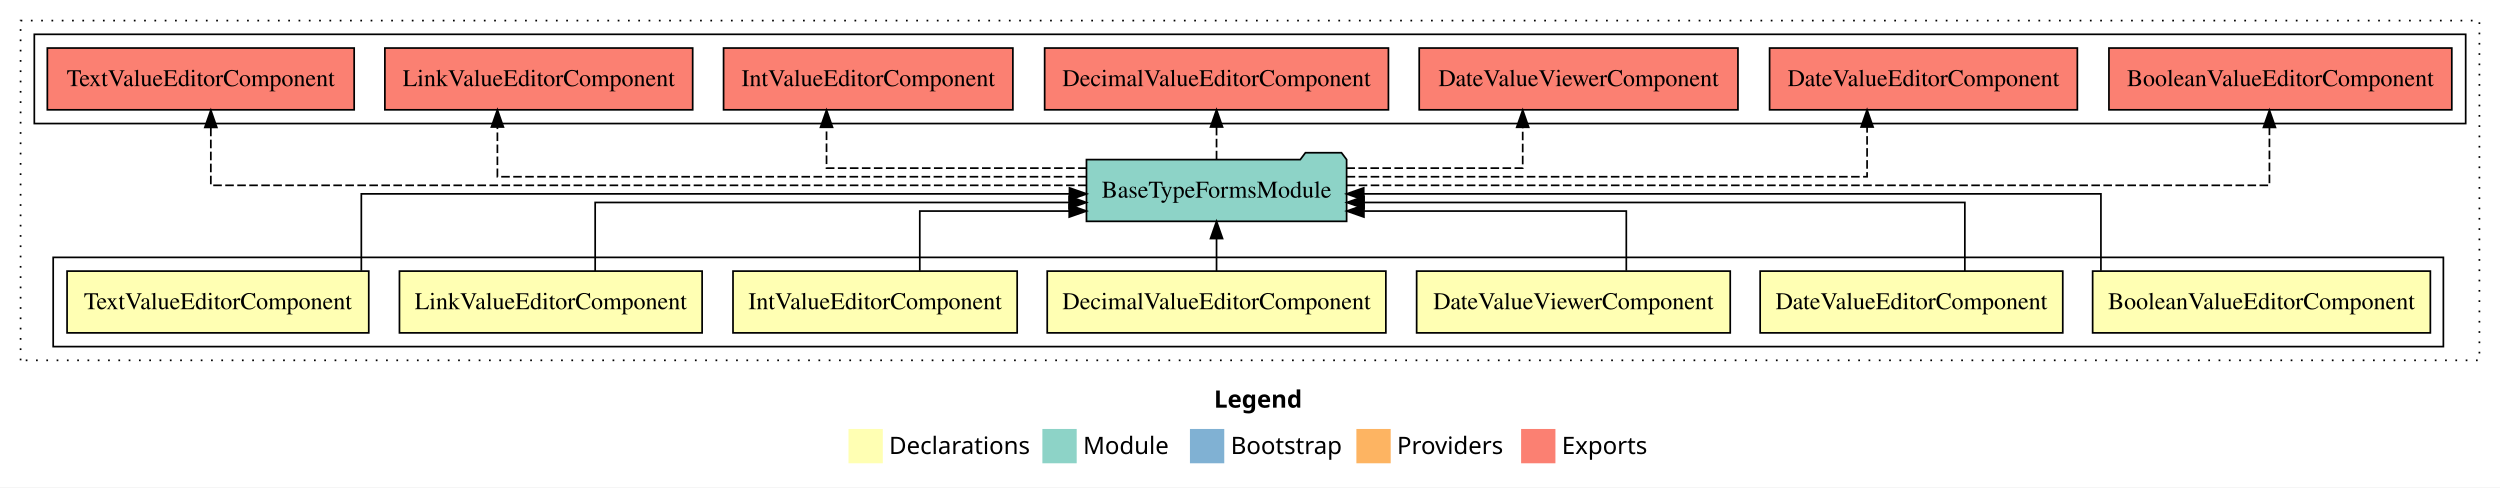
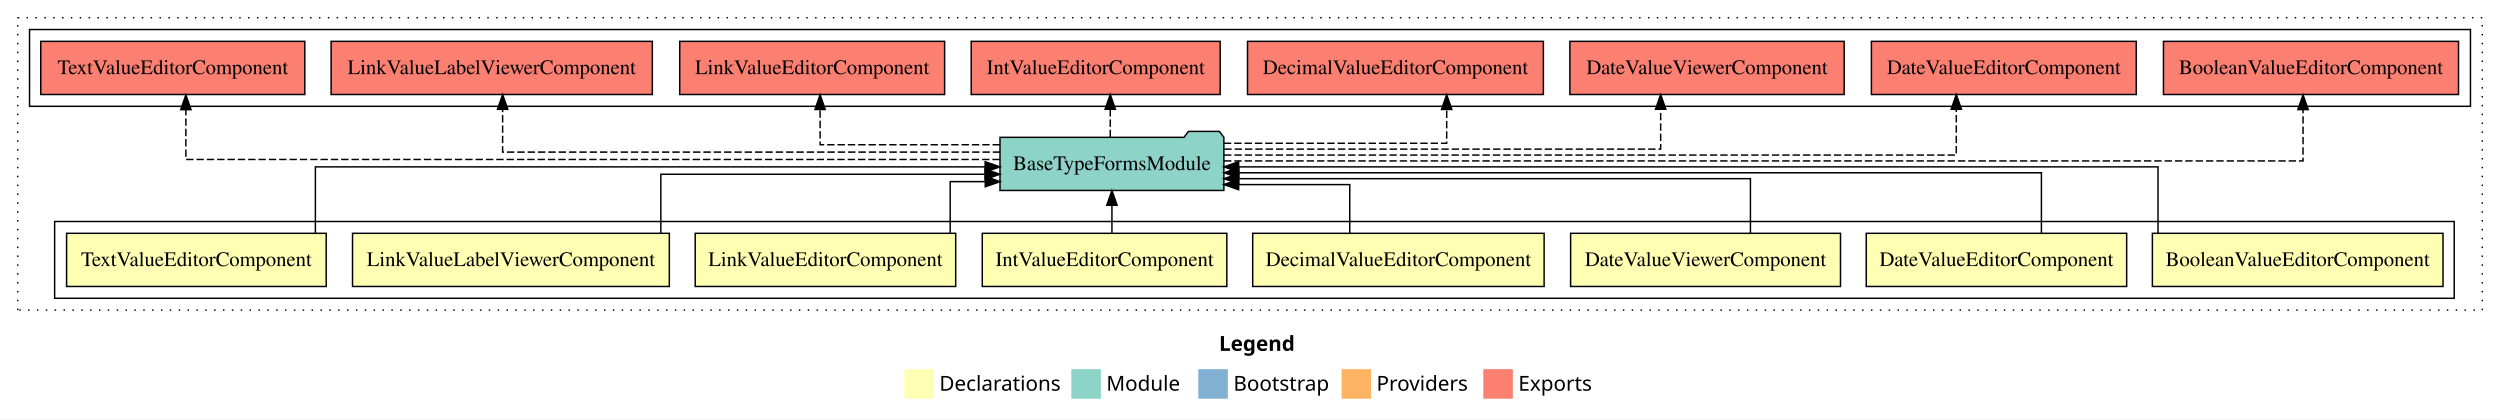
- <svg xmlns="http://www.w3.org/2000/svg" width="1457pt" height="284pt" viewBox="0.00 0.00 1457.00 284.00">
+ <svg xmlns="http://www.w3.org/2000/svg" width="1693pt" height="284pt" viewBox="0.00 0.00 1693.00 284.00">
  <g id="graph0" class="graph" transform="scale(1 1) rotate(0) translate(4 280)">
-     <polygon fill="#ffffff" stroke="transparent" points="-4,4 -4,-280 1453,-280 1453,4 -4,4" />
-     <text text-anchor="start" x="703.509" y="-42.4" font-family="sans-serif" font-weight="bold" font-size="14.00" fill="#000000">Legend</text>
-     <polygon fill="#ffffb3" stroke="transparent" points="490.5,-10 490.5,-30 510.5,-30 510.5,-10 490.5,-10" />
-     <text text-anchor="start" x="514.129" y="-15.4" font-family="sans-serif" font-size="14.00" fill="#000000">  Declarations</text>
-     <polygon fill="#8dd3c7" stroke="transparent" points="603.5,-10 603.5,-30 623.5,-30 623.5,-10 603.5,-10" />
-     <text text-anchor="start" x="627.225" y="-15.4" font-family="sans-serif" font-size="14.00" fill="#000000">  Module</text>
-     <polygon fill="#80b1d3" stroke="transparent" points="689.5,-10 689.5,-30 709.5,-30 709.5,-10 689.5,-10" />
-     <text text-anchor="start" x="713.281" y="-15.4" font-family="sans-serif" font-size="14.00" fill="#000000">  Bootstrap</text>
-     <polygon fill="#fdb462" stroke="transparent" points="786.5,-10 786.5,-30 806.5,-30 806.5,-10 786.5,-10" />
-     <text text-anchor="start" x="810.173" y="-15.4" font-family="sans-serif" font-size="14.00" fill="#000000">  Providers</text>
-     <polygon fill="#fb8072" stroke="transparent" points="882.5,-10 882.5,-30 902.5,-30 902.5,-10 882.5,-10" />
-     <text text-anchor="start" x="906.226" y="-15.4" font-family="sans-serif" font-size="14.00" fill="#000000">  Exports</text>
+     <polygon fill="#ffffff" stroke="transparent" points="-4,4 -4,-280 1689,-280 1689,4 -4,4" />
+     <text text-anchor="start" x="821.509" y="-42.4" font-family="sans-serif" font-weight="bold" font-size="14.00" fill="#000000">Legend</text>
+     <polygon fill="#ffffb3" stroke="transparent" points="608.5,-10 608.5,-30 628.5,-30 628.5,-10 608.5,-10" />
+     <text text-anchor="start" x="632.129" y="-15.4" font-family="sans-serif" font-size="14.00" fill="#000000">  Declarations</text>
+     <polygon fill="#8dd3c7" stroke="transparent" points="721.5,-10 721.5,-30 741.5,-30 741.5,-10 721.5,-10" />
+     <text text-anchor="start" x="745.225" y="-15.4" font-family="sans-serif" font-size="14.00" fill="#000000">  Module</text>
+     <polygon fill="#80b1d3" stroke="transparent" points="807.5,-10 807.5,-30 827.5,-30 827.5,-10 807.5,-10" />
+     <text text-anchor="start" x="831.281" y="-15.4" font-family="sans-serif" font-size="14.00" fill="#000000">  Bootstrap</text>
+     <polygon fill="#fdb462" stroke="transparent" points="904.5,-10 904.5,-30 924.5,-30 924.5,-10 904.5,-10" />
+     <text text-anchor="start" x="928.173" y="-15.4" font-family="sans-serif" font-size="14.00" fill="#000000">  Providers</text>
+     <polygon fill="#fb8072" stroke="transparent" points="1000.5,-10 1000.5,-30 1020.5,-30 1020.5,-10 1000.5,-10" />
+     <text text-anchor="start" x="1024.226" y="-15.4" font-family="sans-serif" font-size="14.00" fill="#000000">  Exports</text>
    <g id="clust1" class="cluster">
-       <polygon fill="none" stroke="#000000" stroke-dasharray="1,5" points="8,-70 8,-268 1441,-268 1441,-70 8,-70" />
+       <polygon fill="none" stroke="#000000" stroke-dasharray="1,5" points="8,-70 8,-268 1677,-268 1677,-70 8,-70" />
    </g>
    <g id="clust2" class="cluster">
-       <polygon fill="none" stroke="#000000" points="27,-78 27,-130 1420,-130 1420,-78 27,-78" />
+       <polygon fill="none" stroke="#000000" points="33,-78 33,-130 1658,-130 1658,-78 33,-78" />
    </g>
-     <g id="clust11" class="cluster">
-       <polygon fill="none" stroke="#000000" points="16,-208 16,-260 1433,-260 1433,-208 16,-208" />
+     <g id="clust12" class="cluster">
+       <polygon fill="none" stroke="#000000" points="16,-208 16,-260 1669,-260 1669,-208 16,-208" />
    </g>
    <g id="node1" class="node">
-       <polygon fill="#ffffb3" stroke="#000000" points="1412.41,-122 1215.59,-122 1215.59,-86 1412.41,-86 1412.41,-122" />
-       <text text-anchor="middle" x="1314" y="-99.8" font-family="Times,serif" font-size="14.00" fill="#000000">BooleanValueEditorComponent</text>
+       <polygon fill="#ffffb3" stroke="#000000" points="1650.41,-122 1453.59,-122 1453.59,-86 1650.41,-86 1650.41,-122" />
+       <text text-anchor="middle" x="1552" y="-99.8" font-family="Times,serif" font-size="14.00" fill="#000000">BooleanValueEditorComponent</text>
+     </g>
+     <g id="node9" class="node">
+       <polygon fill="#8dd3c7" stroke="#000000" points="824.806,-187 821.806,-191 800.806,-191 797.806,-187 673.194,-187 673.194,-151 824.806,-151 824.806,-187" />
+       <text text-anchor="middle" x="749" y="-164.8" font-family="Times,serif" font-size="14.00" fill="#000000">BaseTypeFormsModule</text>
+     </g>
+     <g id="edge1" class="edge">
+       <path fill="none" stroke="#000000" d="M1457.42,-122.222C1457.42,-140.828 1457.42,-167 1457.42,-167 1457.42,-167 834.813,-167 834.813,-167" />
+       <polygon fill="#000000" stroke="#000000" points="834.813,-163.5 824.813,-167 834.813,-170.5 834.813,-163.5" />
+     </g>
+     <g id="node2" class="node">
+       <polygon fill="#ffffb3" stroke="#000000" points="1436.18,-122 1259.82,-122 1259.82,-86 1436.18,-86 1436.18,-122" />
+       <text text-anchor="middle" x="1348" y="-99.8" font-family="Times,serif" font-size="14.00" fill="#000000">DateValueEditorComponent</text>
+     </g>
+     <g id="edge2" class="edge">
+       <path fill="none" stroke="#000000" d="M1378.447,-122.022C1378.447,-139.373 1378.447,-163 1378.447,-163 1378.447,-163 834.926,-163 834.926,-163" />
+       <polygon fill="#000000" stroke="#000000" points="834.926,-159.5 824.926,-163 834.926,-166.5 834.926,-159.5" />
+     </g>
+     <g id="node3" class="node">
+       <polygon fill="#ffffb3" stroke="#000000" points="1242.379,-122 1059.621,-122 1059.621,-86 1242.379,-86 1242.379,-122" />
+       <text text-anchor="middle" x="1151" y="-99.8" font-family="Times,serif" font-size="14.00" fill="#000000">DateValueViewerComponent</text>
+     </g>
+     <g id="edge3" class="edge">
+       <path fill="none" stroke="#000000" d="M1181.397,-122.009C1181.397,-138.049 1181.397,-159 1181.397,-159 1181.397,-159 834.812,-159 834.812,-159" />
+       <polygon fill="#000000" stroke="#000000" points="834.813,-155.5 824.812,-159 834.812,-162.5 834.813,-155.5" />
+     </g>
+     <g id="node4" class="node">
+       <polygon fill="#ffffb3" stroke="#000000" points="1041.676,-122 844.324,-122 844.324,-86 1041.676,-86 1041.676,-122" />
+       <text text-anchor="middle" x="943" y="-99.8" font-family="Times,serif" font-size="14.00" fill="#000000">DecimalValueEditorComponent</text>
+     </g>
+     <g id="edge4" class="edge">
+       <path fill="none" stroke="#000000" d="M910.054,-122.124C910.054,-136.783 910.054,-155 910.054,-155 910.054,-155 834.811,-155 834.811,-155" />
+       <polygon fill="#000000" stroke="#000000" points="834.811,-151.5 824.811,-155 834.811,-158.5 834.811,-151.5" />
+     </g>
+     <g id="node5" class="node">
+       <polygon fill="#ffffb3" stroke="#000000" points="826.805,-122 661.195,-122 661.195,-86 826.805,-86 826.805,-122" />
+       <text text-anchor="middle" x="744" y="-99.8" font-family="Times,serif" font-size="14.00" fill="#000000">IntValueEditorComponent</text>
+     </g>
+     <g id="edge5" class="edge">
+       <path fill="none" stroke="#000000" d="M749,-122.106C749,-122.106 749,-140.991 749,-140.991" />
+       <polygon fill="#000000" stroke="#000000" points="745.5,-140.991 749,-150.991 752.5,-140.991 745.5,-140.991" />
+     </g>
+     <g id="node6" class="node">
+       <polygon fill="#ffffb3" stroke="#000000" points="643.197,-122 466.803,-122 466.803,-86 643.197,-86 643.197,-122" />
+       <text text-anchor="middle" x="555" y="-99.8" font-family="Times,serif" font-size="14.00" fill="#000000">LinkValueEditorComponent</text>
+     </g>
+     <g id="edge6" class="edge">
+       <path fill="none" stroke="#000000" d="M639.473,-122.24C639.473,-137.571 639.473,-157 639.473,-157 639.473,-157 663.229,-157 663.229,-157" />
+       <polygon fill="#000000" stroke="#000000" points="663.229,-160.5 673.229,-157 663.229,-153.5 663.229,-160.5" />
+     </g>
+     <g id="node7" class="node">
+       <polygon fill="#ffffb3" stroke="#000000" points="449.268,-122 234.732,-122 234.732,-86 449.268,-86 449.268,-122" />
+       <text text-anchor="middle" x="342" y="-99.8" font-family="Times,serif" font-size="14.00" fill="#000000">LinkValueLabelViewerComponent</text>
+     </g>
+     <g id="edge7" class="edge">
+       <path fill="none" stroke="#000000" d="M443.509,-122.034C443.509,-139.06 443.509,-162 443.509,-162 443.509,-162 663.093,-162 663.093,-162" />
+       <polygon fill="#000000" stroke="#000000" points="663.093,-165.5 673.093,-162 663.093,-158.5 663.093,-165.5" />
    </g>
    <g id="node8" class="node">
-       <polygon fill="#8dd3c7" stroke="#000000" points="780.806,-187 777.806,-191 756.806,-191 753.806,-187 629.194,-187 629.194,-151 780.806,-151 780.806,-187" />
-       <text text-anchor="middle" x="705" y="-164.8" font-family="Times,serif" font-size="14.00" fill="#000000">BaseTypeFormsModule</text>
-     </g>
-     <g id="edge1" class="edge">
-       <path fill="none" stroke="#000000" d="M1220.42,-122.222C1220.42,-140.828 1220.42,-167 1220.42,-167 1220.42,-167 790.775,-167 790.775,-167" />
-       <polygon fill="#000000" stroke="#000000" points="790.775,-163.5 780.775,-167 790.775,-170.5 790.775,-163.5" />
-     </g>
-     <g id="node2" class="node">
-       <polygon fill="#ffffb3" stroke="#000000" points="1198.18,-122 1021.82,-122 1021.82,-86 1198.18,-86 1198.18,-122" />
-       <text text-anchor="middle" x="1110" y="-99.8" font-family="Times,serif" font-size="14.00" fill="#000000">DateValueEditorComponent</text>
-     </g>
-     <g id="edge2" class="edge">
-       <path fill="none" stroke="#000000" d="M1141.113,-122.034C1141.113,-139.06 1141.113,-162 1141.113,-162 1141.113,-162 790.965,-162 790.965,-162" />
-       <polygon fill="#000000" stroke="#000000" points="790.965,-158.5 780.965,-162 790.965,-165.5 790.965,-158.5" />
-     </g>
-     <g id="node3" class="node">
-       <polygon fill="#ffffb3" stroke="#000000" points="1004.379,-122 821.621,-122 821.621,-86 1004.379,-86 1004.379,-122" />
-       <text text-anchor="middle" x="913" y="-99.8" font-family="Times,serif" font-size="14.00" fill="#000000">DateValueViewerComponent</text>
-     </g>
-     <g id="edge3" class="edge">
-       <path fill="none" stroke="#000000" d="M943.813,-122.24C943.813,-137.571 943.813,-157 943.813,-157 943.813,-157 790.89,-157 790.89,-157" />
-       <polygon fill="#000000" stroke="#000000" points="790.89,-153.5 780.89,-157 790.89,-160.5 790.89,-153.5" />
-     </g>
-     <g id="node4" class="node">
-       <polygon fill="#ffffb3" stroke="#000000" points="803.676,-122 606.324,-122 606.324,-86 803.676,-86 803.676,-122" />
-       <text text-anchor="middle" x="705" y="-99.8" font-family="Times,serif" font-size="14.00" fill="#000000">DecimalValueEditorComponent</text>
-     </g>
-     <g id="edge4" class="edge">
-       <path fill="none" stroke="#000000" d="M705,-122.106C705,-122.106 705,-140.991 705,-140.991" />
-       <polygon fill="#000000" stroke="#000000" points="701.5,-140.991 705,-150.991 708.5,-140.991 701.5,-140.991" />
-     </g>
-     <g id="node5" class="node">
-       <polygon fill="#ffffb3" stroke="#000000" points="588.805,-122 423.195,-122 423.195,-86 588.805,-86 588.805,-122" />
-       <text text-anchor="middle" x="506" y="-99.8" font-family="Times,serif" font-size="14.00" fill="#000000">IntValueEditorComponent</text>
-     </g>
-     <g id="edge5" class="edge">
-       <path fill="none" stroke="#000000" d="M532.051,-122.24C532.051,-137.571 532.051,-157 532.051,-157 532.051,-157 619.142,-157 619.142,-157" />
-       <polygon fill="#000000" stroke="#000000" points="619.142,-160.5 629.142,-157 619.142,-153.5 619.142,-160.5" />
-     </g>
-     <g id="node6" class="node">
-       <polygon fill="#ffffb3" stroke="#000000" points="405.197,-122 228.804,-122 228.804,-86 405.197,-86 405.197,-122" />
-       <text text-anchor="middle" x="317" y="-99.8" font-family="Times,serif" font-size="14.00" fill="#000000">LinkValueEditorComponent</text>
-     </g>
-     <g id="edge6" class="edge">
-       <path fill="none" stroke="#000000" d="M342.866,-122.034C342.866,-139.06 342.866,-162 342.866,-162 342.866,-162 619.085,-162 619.085,-162" />
-       <polygon fill="#000000" stroke="#000000" points="619.085,-165.5 629.085,-162 619.085,-158.5 619.085,-165.5" />
-     </g>
-     <g id="node7" class="node">
-       <polygon fill="#ffffb3" stroke="#000000" points="210.911,-122 35.089,-122 35.089,-86 210.911,-86 210.911,-122" />
-       <text text-anchor="middle" x="123" y="-99.8" font-family="Times,serif" font-size="14.00" fill="#000000">TextValueEditorComponent</text>
-     </g>
-     <g id="edge7" class="edge">
-       <path fill="none" stroke="#000000" d="M206.581,-122.222C206.581,-140.828 206.581,-167 206.581,-167 206.581,-167 619.301,-167 619.301,-167" />
-       <polygon fill="#000000" stroke="#000000" points="619.301,-170.5 629.301,-167 619.301,-163.5 619.301,-170.5" />
-     </g>
-     <g id="node9" class="node">
-       <polygon fill="#fb8072" stroke="#000000" points="1424.91,-252 1225.09,-252 1225.09,-216 1424.91,-216 1424.91,-252" />
-       <text text-anchor="middle" x="1325" y="-229.8" font-family="Times,serif" font-size="14.00" fill="#000000">BooleanValueEditorComponent </text>
+       <polygon fill="#ffffb3" stroke="#000000" points="216.911,-122 41.089,-122 41.089,-86 216.911,-86 216.911,-122" />
+       <text text-anchor="middle" x="129" y="-99.8" font-family="Times,serif" font-size="14.00" fill="#000000">TextValueEditorComponent</text>
    </g>
    <g id="edge8" class="edge">
-       <path fill="none" stroke="#000000" stroke-dasharray="5,2" d="M780.858,-172C945.034,-172 1318.625,-172 1318.625,-172 1318.625,-172 1318.625,-205.733 1318.625,-205.733" />
-       <polygon fill="#000000" stroke="#000000" points="1315.125,-205.733 1318.625,-215.733 1322.125,-205.733 1315.125,-205.733" />
+       <path fill="none" stroke="#000000" d="M209.581,-122.222C209.581,-140.828 209.581,-167 209.581,-167 209.581,-167 663.143,-167 663.143,-167" />
+       <polygon fill="#000000" stroke="#000000" points="663.144,-170.5 673.143,-167 663.143,-163.5 663.144,-170.5" />
    </g>
    <g id="node10" class="node">
-       <polygon fill="#fb8072" stroke="#000000" points="1206.68,-252 1027.32,-252 1027.32,-216 1206.68,-216 1206.68,-252" />
-       <text text-anchor="middle" x="1117" y="-229.8" font-family="Times,serif" font-size="14.00" fill="#000000">DateValueEditorComponent </text>
+       <polygon fill="#fb8072" stroke="#000000" points="1660.91,-252 1461.09,-252 1461.09,-216 1660.91,-216 1660.91,-252" />
+       <text text-anchor="middle" x="1561" y="-229.8" font-family="Times,serif" font-size="14.00" fill="#000000">BooleanValueEditorComponent </text>
    </g>
    <g id="edge9" class="edge">
-       <path fill="none" stroke="#000000" stroke-dasharray="5,2" d="M780.813,-177C891.455,-177 1084.137,-177 1084.137,-177 1084.137,-177 1084.137,-205.965 1084.137,-205.965" />
-       <polygon fill="#000000" stroke="#000000" points="1080.637,-205.965 1084.137,-215.965 1087.637,-205.965 1080.637,-205.965" />
+       <path fill="none" stroke="#000000" stroke-dasharray="5,2" d="M824.885,-171C1025.684,-171 1555.625,-171 1555.625,-171 1555.625,-171 1555.625,-205.778 1555.625,-205.778" />
+       <polygon fill="#000000" stroke="#000000" points="1552.125,-205.778 1555.625,-215.778 1559.125,-205.778 1552.125,-205.778" />
    </g>
    <g id="node11" class="node">
-       <polygon fill="#fb8072" stroke="#000000" points="1008.879,-252 823.121,-252 823.121,-216 1008.879,-216 1008.879,-252" />
-       <text text-anchor="middle" x="916" y="-229.8" font-family="Times,serif" font-size="14.00" fill="#000000">DateValueViewerComponent </text>
+       <polygon fill="#fb8072" stroke="#000000" points="1442.68,-252 1263.32,-252 1263.32,-216 1442.68,-216 1442.68,-252" />
+       <text text-anchor="middle" x="1353" y="-229.8" font-family="Times,serif" font-size="14.00" fill="#000000">DateValueEditorComponent </text>
    </g>
    <g id="edge10" class="edge">
-       <path fill="none" stroke="#000000" stroke-dasharray="5,2" d="M780.673,-182C829.306,-182 883.437,-182 883.437,-182 883.437,-182 883.437,-205.813 883.437,-205.813" />
-       <polygon fill="#000000" stroke="#000000" points="879.937,-205.813 883.437,-215.813 886.937,-205.813 879.937,-205.813" />
+       <path fill="none" stroke="#000000" stroke-dasharray="5,2" d="M824.931,-175C980.473,-175 1320.803,-175 1320.803,-175 1320.803,-175 1320.803,-205.977 1320.803,-205.977" />
+       <polygon fill="#000000" stroke="#000000" points="1317.303,-205.977 1320.803,-215.977 1324.303,-205.977 1317.303,-205.977" />
    </g>
    <g id="node12" class="node">
-       <polygon fill="#fb8072" stroke="#000000" points="805.176,-252 604.824,-252 604.824,-216 805.176,-216 805.176,-252" />
-       <text text-anchor="middle" x="705" y="-229.8" font-family="Times,serif" font-size="14.00" fill="#000000">DecimalValueEditorComponent </text>
+       <polygon fill="#fb8072" stroke="#000000" points="1244.879,-252 1059.121,-252 1059.121,-216 1244.879,-216 1244.879,-252" />
+       <text text-anchor="middle" x="1152" y="-229.8" font-family="Times,serif" font-size="14.00" fill="#000000">DateValueViewerComponent </text>
    </g>
    <g id="edge11" class="edge">
-       <path fill="none" stroke="#000000" stroke-dasharray="5,2" d="M705,-187.106C705,-187.106 705,-205.991 705,-205.991" />
-       <polygon fill="#000000" stroke="#000000" points="701.5,-205.991 705,-215.991 708.5,-205.991 701.5,-205.991" />
+       <path fill="none" stroke="#000000" stroke-dasharray="5,2" d="M825.096,-179C933.814,-179 1120.603,-179 1120.603,-179 1120.603,-179 1120.603,-205.991 1120.603,-205.991" />
+       <polygon fill="#000000" stroke="#000000" points="1117.104,-205.991 1120.603,-215.991 1124.104,-205.991 1117.104,-205.991" />
    </g>
    <g id="node13" class="node">
-       <polygon fill="#fb8072" stroke="#000000" points="586.304,-252 417.695,-252 417.695,-216 586.304,-216 586.304,-252" />
-       <text text-anchor="middle" x="502" y="-229.8" font-family="Times,serif" font-size="14.00" fill="#000000">IntValueEditorComponent </text>
+       <polygon fill="#fb8072" stroke="#000000" points="1041.176,-252 840.824,-252 840.824,-216 1041.176,-216 1041.176,-252" />
+       <text text-anchor="middle" x="941" y="-229.8" font-family="Times,serif" font-size="14.00" fill="#000000">DecimalValueEditorComponent </text>
    </g>
    <g id="edge12" class="edge">
-       <path fill="none" stroke="#000000" stroke-dasharray="5,2" d="M629.312,-182C563.19,-182 477.699,-182 477.699,-182 477.699,-182 477.699,-205.813 477.699,-205.813" />
-       <polygon fill="#000000" stroke="#000000" points="474.199,-205.813 477.699,-215.813 481.199,-205.813 474.199,-205.813" />
+       <path fill="none" stroke="#000000" stroke-dasharray="5,2" d="M824.802,-183C890.704,-183 975.696,-183 975.696,-183 975.696,-183 975.696,-205.876 975.696,-205.876" />
+       <polygon fill="#000000" stroke="#000000" points="972.196,-205.876 975.696,-215.876 979.196,-205.876 972.196,-205.876" />
    </g>
    <g id="node14" class="node">
-       <polygon fill="#fb8072" stroke="#000000" points="399.697,-252 220.303,-252 220.303,-216 399.697,-216 399.697,-252" />
-       <text text-anchor="middle" x="310" y="-229.8" font-family="Times,serif" font-size="14.00" fill="#000000">LinkValueEditorComponent </text>
+       <polygon fill="#fb8072" stroke="#000000" points="822.304,-252 653.696,-252 653.696,-216 822.304,-216 822.304,-252" />
+       <text text-anchor="middle" x="738" y="-229.8" font-family="Times,serif" font-size="14.00" fill="#000000">IntValueEditorComponent </text>
    </g>
    <g id="edge13" class="edge">
-       <path fill="none" stroke="#000000" stroke-dasharray="5,2" d="M629.101,-177C508.324,-177 285.884,-177 285.884,-177 285.884,-177 285.884,-205.965 285.884,-205.965" />
-       <polygon fill="#000000" stroke="#000000" points="282.384,-205.965 285.884,-215.965 289.384,-205.965 282.384,-205.965" />
+       <path fill="none" stroke="#000000" stroke-dasharray="5,2" d="M747.875,-187.106C747.875,-187.106 747.875,-205.991 747.875,-205.991" />
+       <polygon fill="#000000" stroke="#000000" points="744.375,-205.991 747.875,-215.991 751.375,-205.991 744.375,-205.991" />
    </g>
    <g id="node15" class="node">
+       <polygon fill="#fb8072" stroke="#000000" points="635.697,-252 456.303,-252 456.303,-216 635.697,-216 635.697,-252" />
+       <text text-anchor="middle" x="546" y="-229.8" font-family="Times,serif" font-size="14.00" fill="#000000">LinkValueEditorComponent </text>
+     </g>
+     <g id="edge14" class="edge">
+       <path fill="none" stroke="#000000" stroke-dasharray="5,2" d="M673.158,-182C617.427,-182 551.375,-182 551.375,-182 551.375,-182 551.375,-205.813 551.375,-205.813" />
+       <polygon fill="#000000" stroke="#000000" points="547.875,-205.813 551.375,-215.813 554.875,-205.813 547.875,-205.813" />
+     </g>
+     <g id="node16" class="node">
+       <polygon fill="#fb8072" stroke="#000000" points="437.768,-252 220.232,-252 220.232,-216 437.768,-216 437.768,-252" />
+       <text text-anchor="middle" x="329" y="-229.8" font-family="Times,serif" font-size="14.00" fill="#000000">LinkValueLabelViewerComponent </text>
+     </g>
+     <g id="edge15" class="edge">
+       <path fill="none" stroke="#000000" stroke-dasharray="5,2" d="M673.318,-177C554.197,-177 336.375,-177 336.375,-177 336.375,-177 336.375,-205.965 336.375,-205.965" />
+       <polygon fill="#000000" stroke="#000000" points="332.875,-205.965 336.375,-215.965 339.875,-205.965 332.875,-205.965" />
+     </g>
+     <g id="node17" class="node">
      <polygon fill="#fb8072" stroke="#000000" points="202.411,-252 23.589,-252 23.589,-216 202.411,-216 202.411,-252" />
      <text text-anchor="middle" x="113" y="-229.8" font-family="Times,serif" font-size="14.00" fill="#000000">TextValueEditorComponent </text>
    </g>
-     <g id="edge14" class="edge">
-       <path fill="none" stroke="#000000" stroke-dasharray="5,2" d="M629.275,-172C470.828,-172 118.875,-172 118.875,-172 118.875,-172 118.875,-205.733 118.875,-205.733" />
-       <polygon fill="#000000" stroke="#000000" points="115.375,-205.733 118.875,-215.733 122.375,-205.733 115.375,-205.733" />
+     <g id="edge16" class="edge">
+       <path fill="none" stroke="#000000" stroke-dasharray="5,2" d="M673.042,-172C506.078,-172 121.875,-172 121.875,-172 121.875,-172 121.875,-205.733 121.875,-205.733" />
+       <polygon fill="#000000" stroke="#000000" points="118.375,-205.733 121.875,-215.733 125.375,-205.733 118.375,-205.733" />
    </g>
  </g>
</svg>
